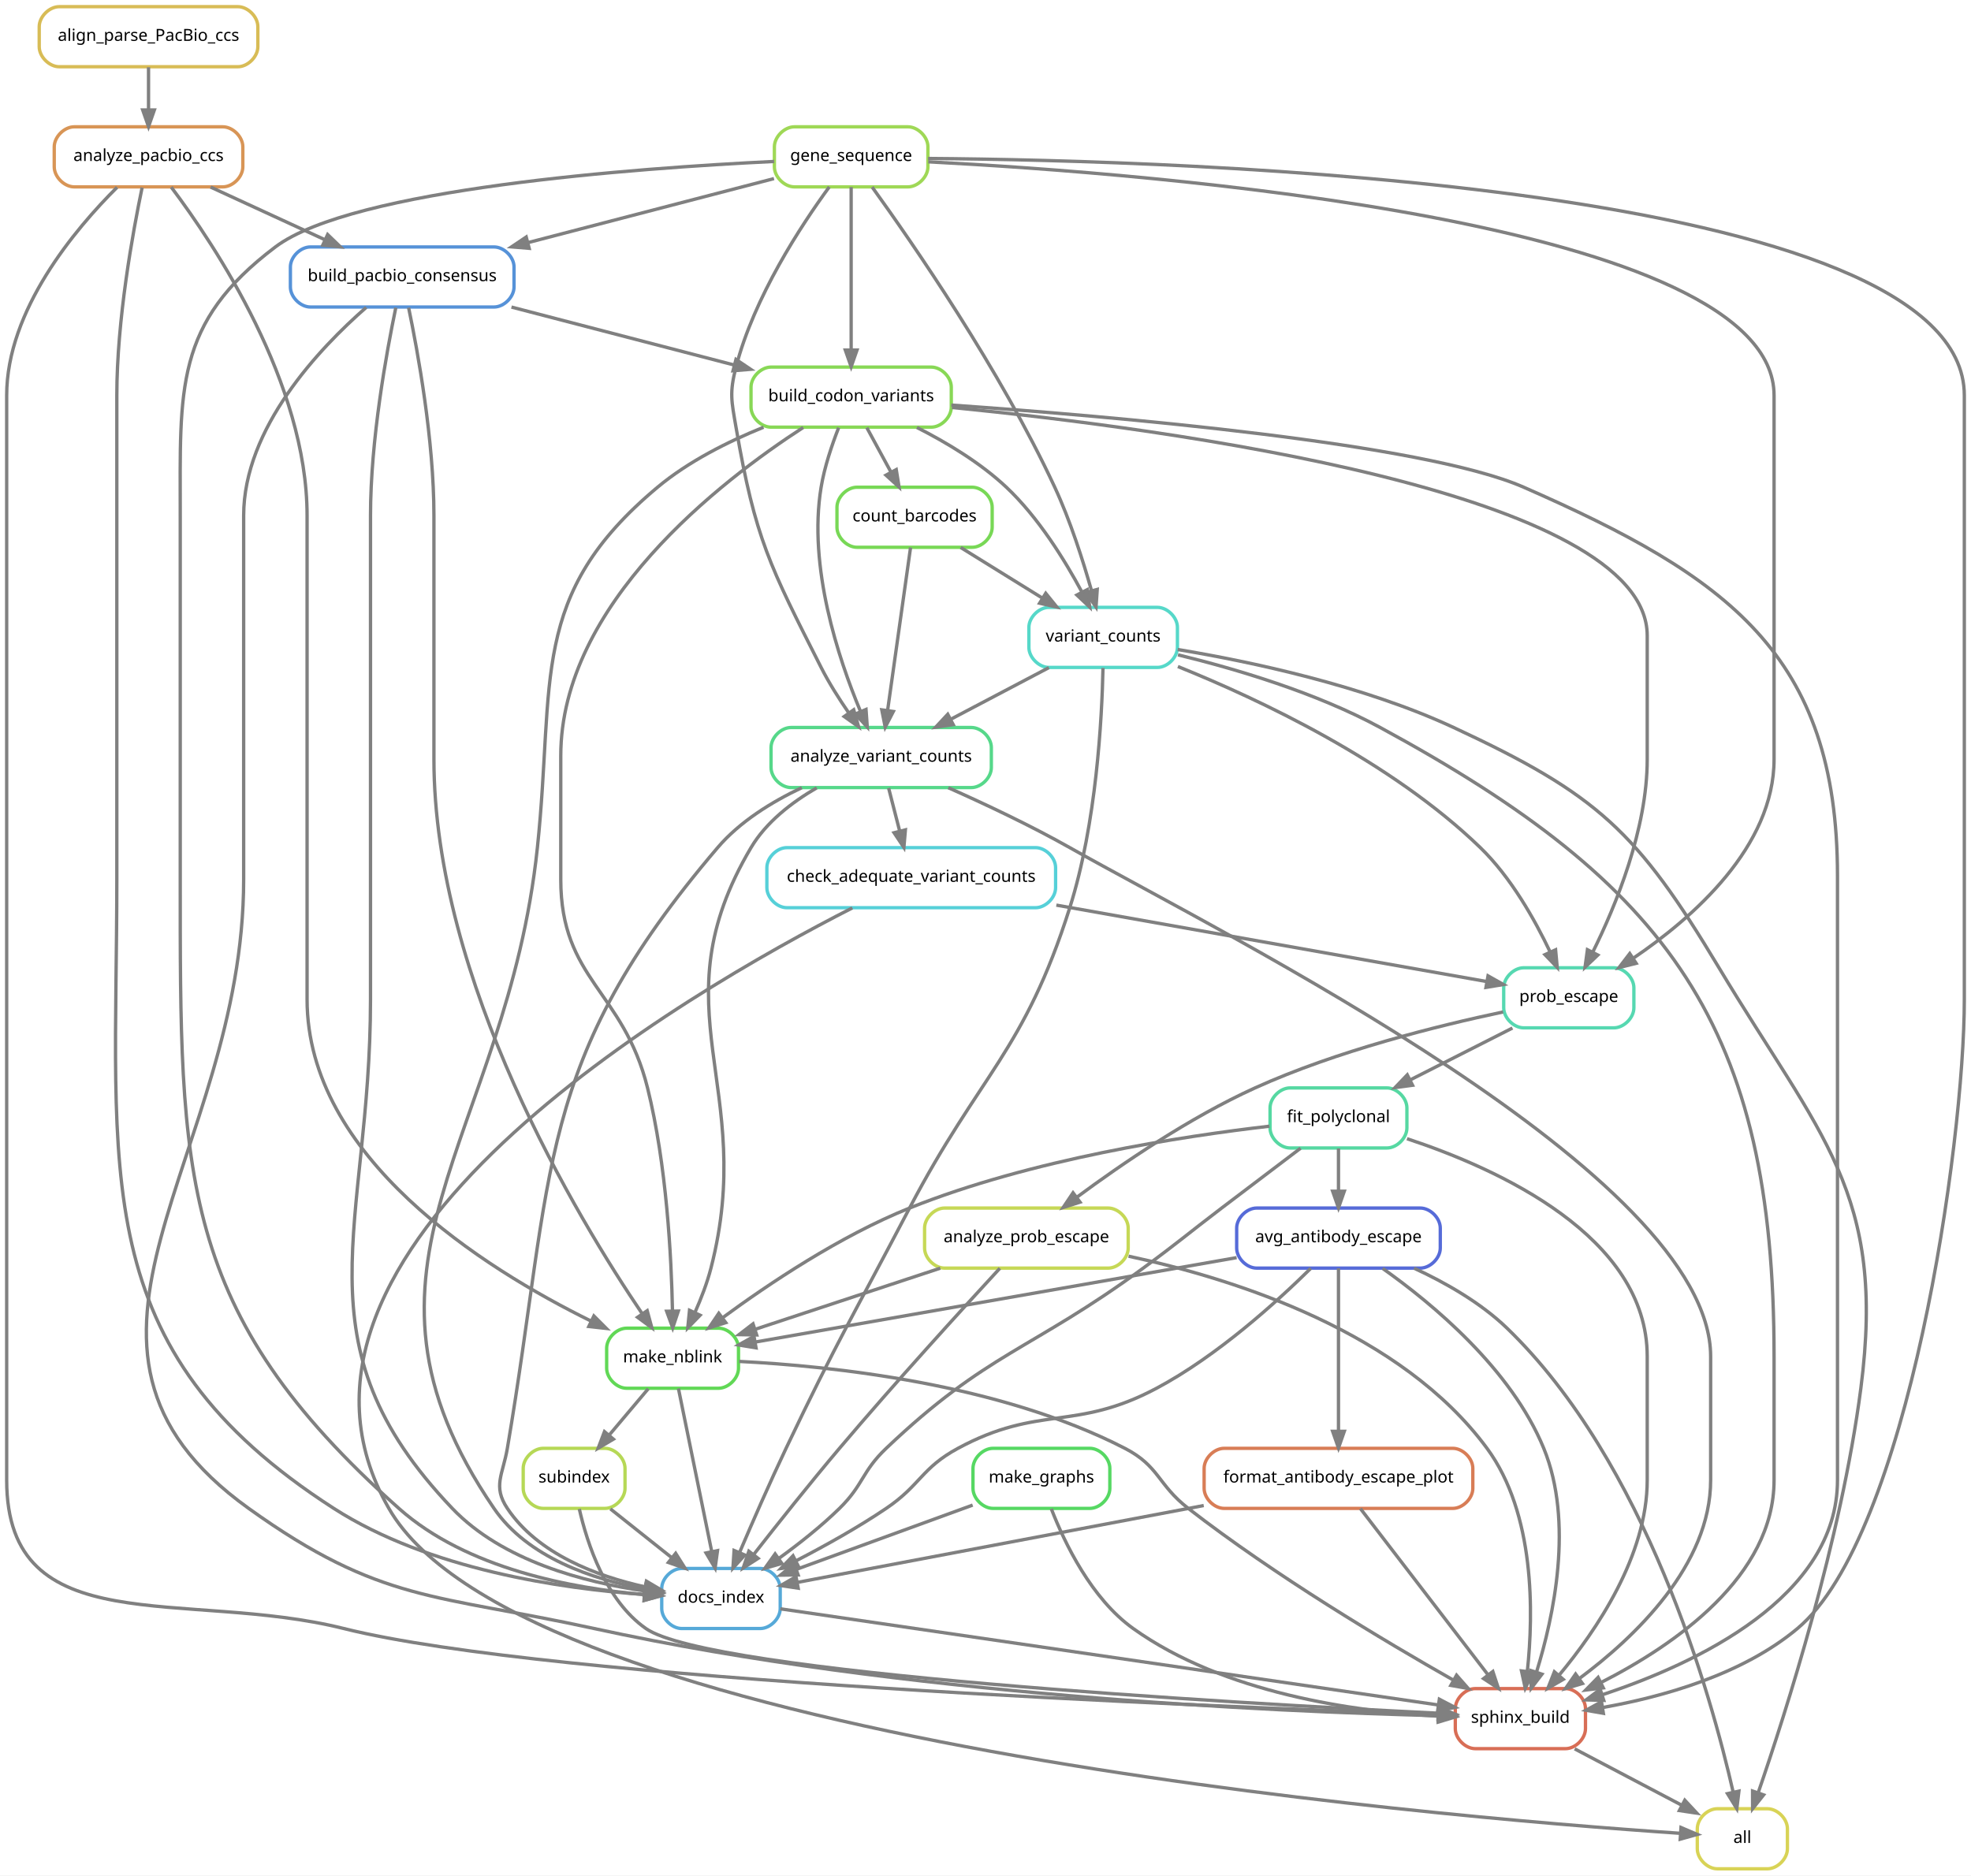
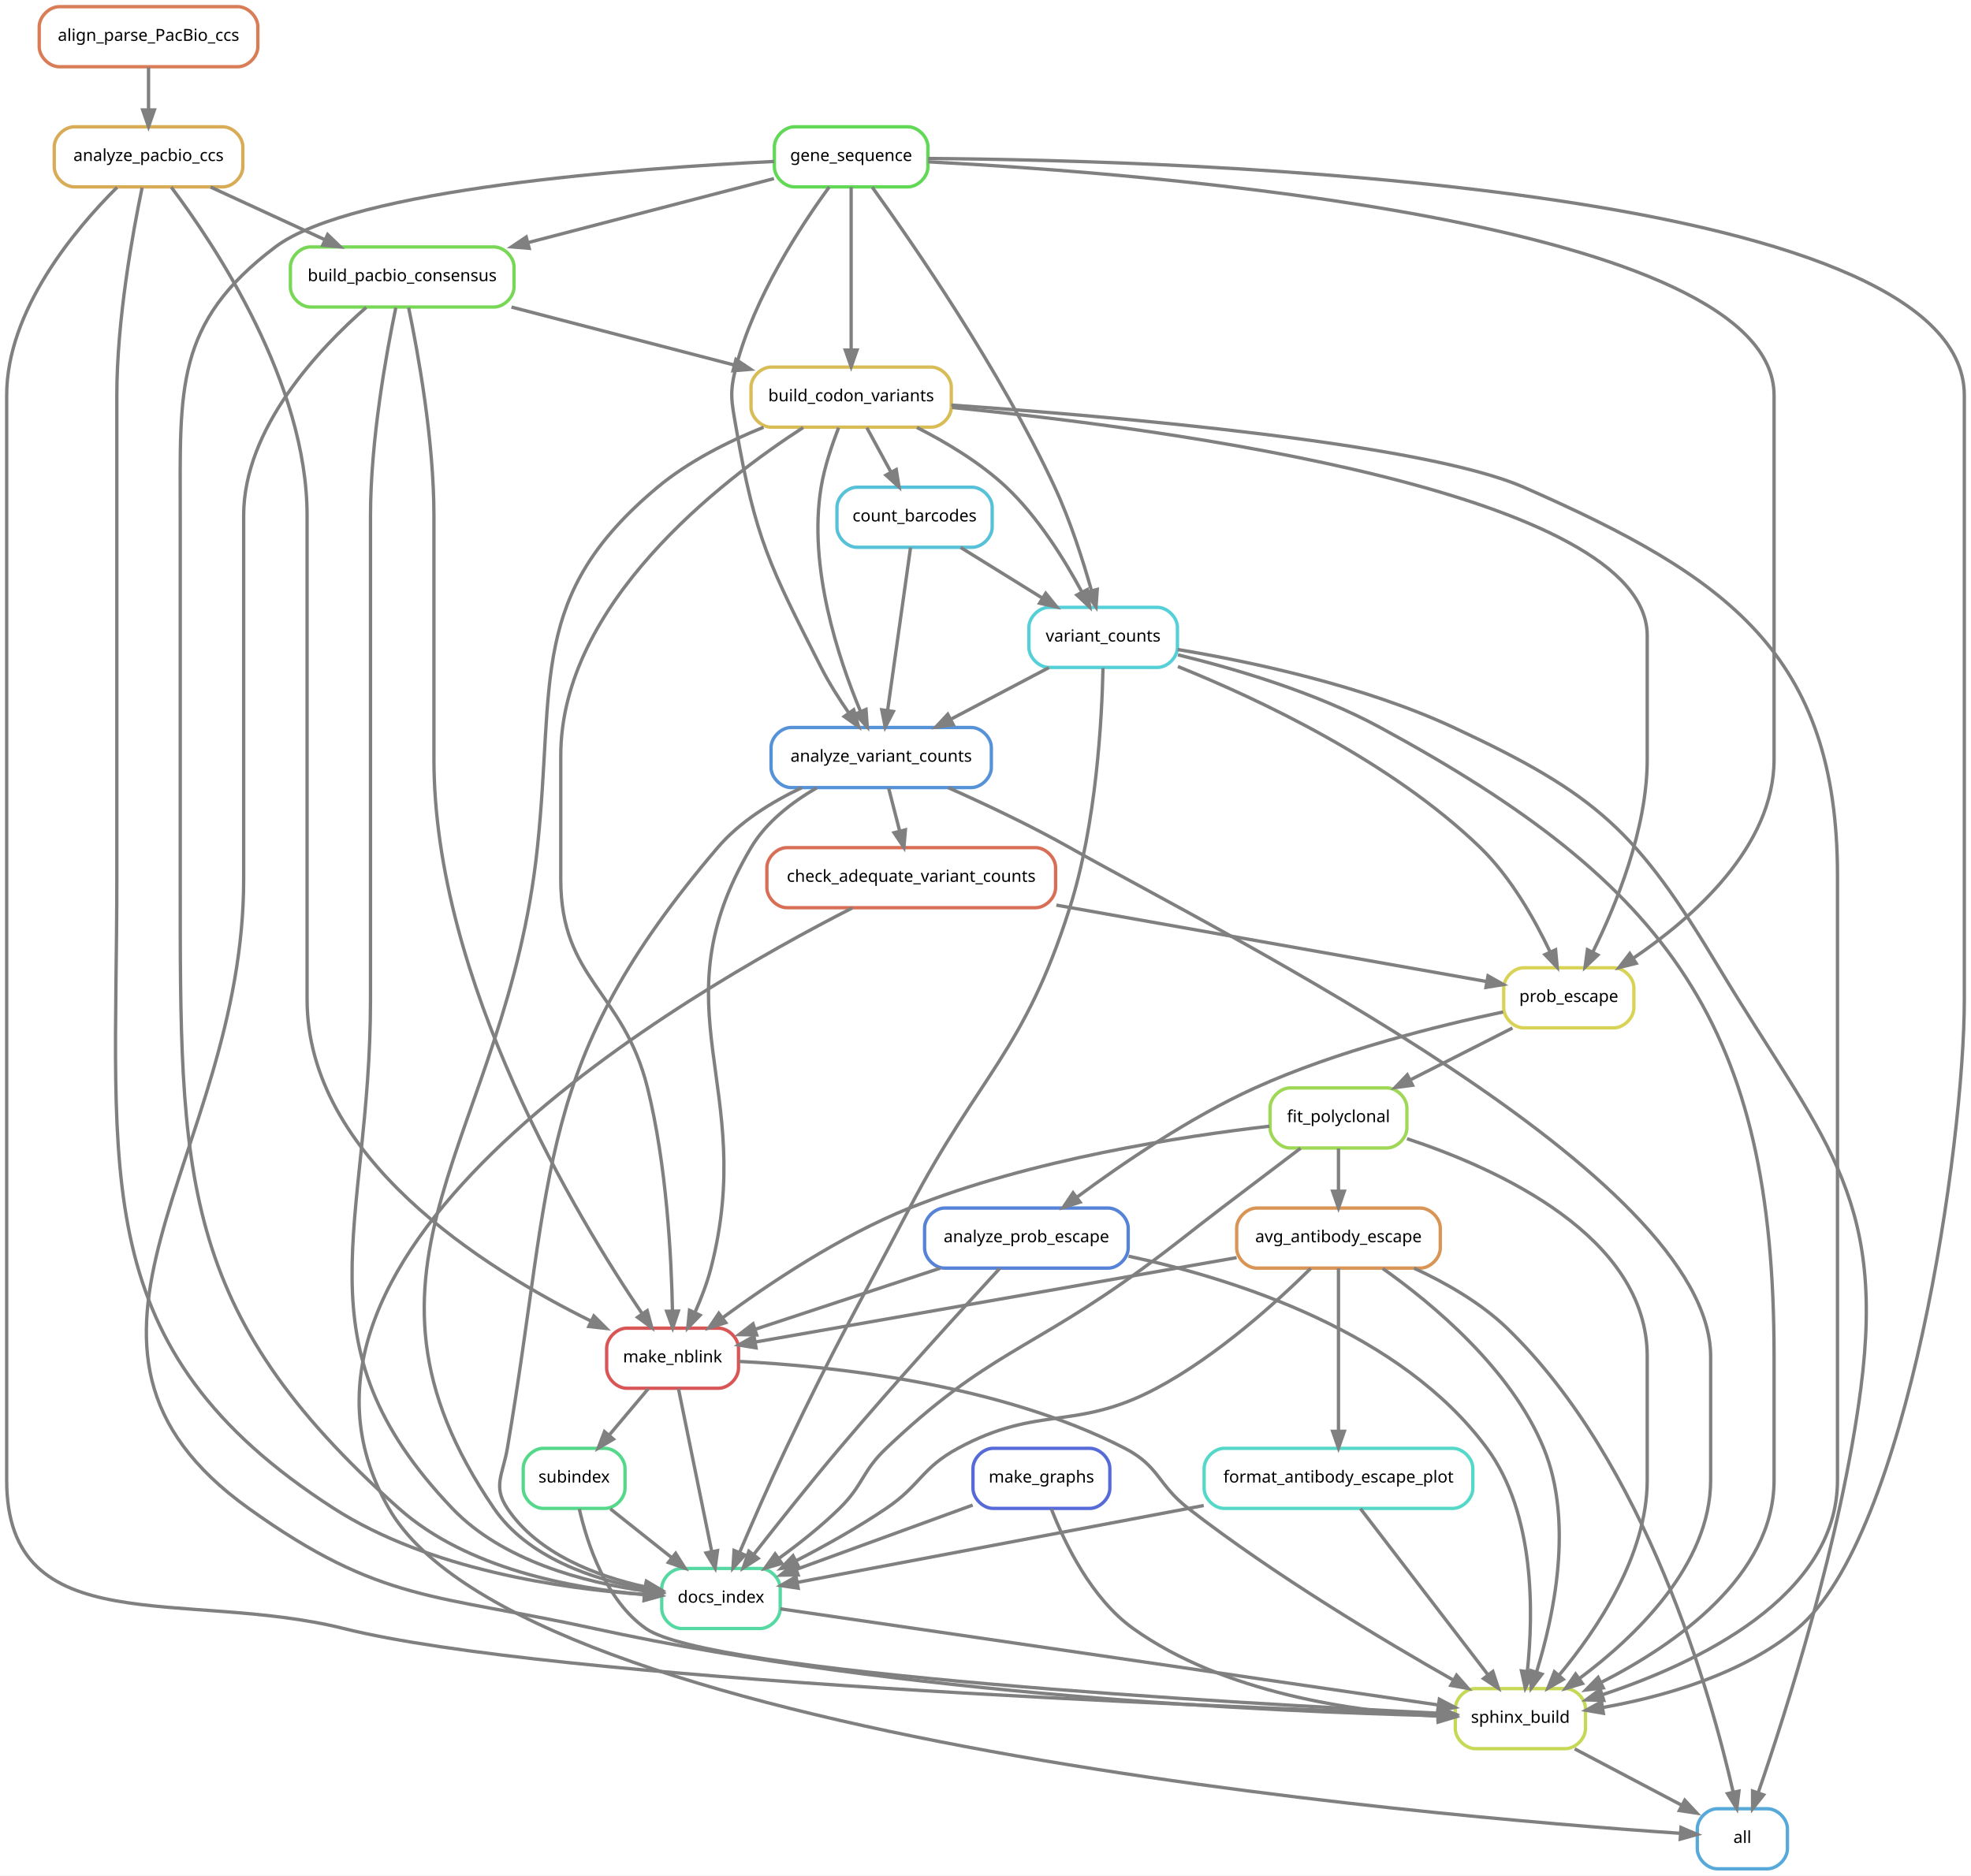
<svg xmlns="http://www.w3.org/2000/svg" width="1181pt" height="1124pt" viewBox="0.00 0.00 1181.00 1124.00">
  <g id="graph0" class="graph" transform="scale(1 1) rotate(0) translate(4 1120)">
    <polygon fill="white" stroke="none" points="-4,4 -4,-1120 1177,-1120 1177,4 -4,4" />
    <g id="node1" class="node">
-       <path fill="none" stroke="#d8d356" stroke-width="2" d="M1055,-36C1055,-36 1025,-36 1025,-36 1019,-36 1013,-30 1013,-24 1013,-24 1013,-12 1013,-12 1013,-6 1019,0 1025,0 1025,0 1055,0 1055,0 1061,0 1067,-6 1067,-12 1067,-12 1067,-24 1067,-24 1067,-30 1061,-36 1055,-36" />
+       <path fill="none" stroke="#56a9d8" stroke-width="2" d="M1055,-36C1055,-36 1025,-36 1025,-36 1019,-36 1013,-30 1013,-24 1013,-24 1013,-12 1013,-12 1013,-6 1019,0 1025,0 1025,0 1055,0 1055,0 1061,0 1067,-6 1067,-12 1067,-12 1067,-24 1067,-24 1067,-30 1061,-36 1055,-36" />
      <text text-anchor="middle" x="1040" y="-15.5" font-family="sans" font-size="10.00">all</text>
    </g>
    <g id="node2" class="node">
-       <path fill="none" stroke="#56d8c9" stroke-width="2" d="M689.5,-756C689.5,-756 624.5,-756 624.5,-756 618.5,-756 612.5,-750 612.5,-744 612.5,-744 612.5,-732 612.5,-732 612.5,-726 618.5,-720 624.5,-720 624.5,-720 689.5,-720 689.5,-720 695.5,-720 701.5,-726 701.5,-732 701.5,-732 701.5,-744 701.5,-744 701.5,-750 695.5,-756 689.5,-756" />
+       <path fill="none" stroke="#56d0d8" stroke-width="2" d="M689.5,-756C689.5,-756 624.5,-756 624.5,-756 618.5,-756 612.5,-750 612.5,-744 612.5,-744 612.5,-732 612.5,-732 612.5,-726 618.5,-720 624.5,-720 624.5,-720 689.5,-720 689.5,-720 695.5,-720 701.5,-726 701.5,-732 701.5,-732 701.5,-744 701.5,-744 701.5,-750 695.5,-756 689.5,-756" />
      <text text-anchor="middle" x="657" y="-735.5" font-family="sans" font-size="10.00">variant_counts</text>
    </g>
-     <g id="edge4" class="edge">
+     <g id="edge1" class="edge">
      <path fill="none" stroke="grey" stroke-width="2" d="M701.67,-730.74C745.34,-723.47 812.97,-709.15 867,-684 953.44,-643.77 976.93,-621.74 1026,-540 1086.84,-438.66 1126.21,-405.22 1111,-288 1099.22,-197.19 1065.95,-93.35 1049.48,-45.58" />
      <polygon fill="grey" stroke="grey" stroke-width="2" points="1052.73,-44.29 1046.14,-36 1046.12,-46.6 1052.73,-44.29" />
    </g>
    <g id="node10" class="node">
-       <path fill="none" stroke="#56d88a" stroke-width="2" d="M578,-684C578,-684 470,-684 470,-684 464,-684 458,-678 458,-672 458,-672 458,-660 458,-660 458,-654 464,-648 470,-648 470,-648 578,-648 578,-648 584,-648 590,-654 590,-660 590,-660 590,-672 590,-672 590,-678 584,-684 578,-684" />
+       <path fill="none" stroke="#5692d8" stroke-width="2" d="M578,-684C578,-684 470,-684 470,-684 464,-684 458,-678 458,-672 458,-672 458,-660 458,-660 458,-654 464,-648 470,-648 470,-648 578,-648 578,-648 584,-648 590,-654 590,-660 590,-660 590,-672 590,-672 590,-678 584,-684 578,-684" />
      <text text-anchor="middle" x="524" y="-663.5" font-family="sans" font-size="10.00">analyze_variant_counts</text>
    </g>
-     <g id="edge18" class="edge">
+     <g id="edge15" class="edge">
      <path fill="none" stroke="grey" stroke-width="2" d="M624.46,-719.88C606.75,-710.55 584.65,-698.92 565.68,-688.94" />
      <polygon fill="grey" stroke="grey" stroke-width="2" points="567.14,-685.75 556.66,-684.19 563.88,-691.94 567.14,-685.75" />
    </g>
    <g id="node13" class="node">
-       <path fill="none" stroke="#56d8b1" stroke-width="2" d="M963,-540C963,-540 909,-540 909,-540 903,-540 897,-534 897,-528 897,-528 897,-516 897,-516 897,-510 903,-504 909,-504 909,-504 963,-504 963,-504 969,-504 975,-510 975,-516 975,-516 975,-528 975,-528 975,-534 969,-540 963,-540" />
+       <path fill="none" stroke="#d8d356" stroke-width="2" d="M963,-540C963,-540 909,-540 909,-540 903,-540 897,-534 897,-528 897,-528 897,-516 897,-516 897,-510 903,-504 909,-504 909,-504 963,-504 963,-504 969,-504 975,-510 975,-516 975,-516 975,-528 975,-528 975,-534 969,-540 963,-540" />
      <text text-anchor="middle" x="936" y="-519.5" font-family="sans" font-size="10.00">prob_escape</text>
    </g>
-     <g id="edge21" class="edge">
+     <g id="edge23" class="edge">
      <path fill="none" stroke="grey" stroke-width="2" d="M701.78,-720.54C750.86,-700.75 829.7,-663.63 883,-612 901.37,-594.21 915.69,-568.72 924.78,-549.57" />
      <polygon fill="grey" stroke="grey" stroke-width="2" points="928.09,-550.77 929.06,-540.22 921.72,-547.86 928.09,-550.77" />
    </g>
    <g id="node14" class="node">
-       <path fill="none" stroke="#d86e56" stroke-width="2" d="M934,-108C934,-108 880,-108 880,-108 874,-108 868,-102 868,-96 868,-96 868,-84 868,-84 868,-78 874,-72 880,-72 880,-72 934,-72 934,-72 940,-72 946,-78 946,-84 946,-84 946,-96 946,-96 946,-102 940,-108 934,-108" />
+       <path fill="none" stroke="#c6d856" stroke-width="2" d="M934,-108C934,-108 880,-108 880,-108 874,-108 868,-102 868,-96 868,-96 868,-84 868,-84 868,-78 874,-72 880,-72 880,-72 934,-72 934,-72 940,-72 946,-78 946,-84 946,-84 946,-96 946,-96 946,-102 940,-108 934,-108" />
      <text text-anchor="middle" x="907" y="-87.5" font-family="sans" font-size="10.00">sphinx_build</text>
    </g>
-     <g id="edge37" class="edge">
+     <g id="edge26" class="edge">
      <path fill="none" stroke="grey" stroke-width="2" d="M701.82,-727.55C736.31,-719.15 784.45,-704.93 823,-684 996.73,-589.68 1059,-504.68 1059,-307 1059,-307 1059,-307 1059,-233 1059,-175.35 999.89,-134.38 955.39,-111.7" />
      <polygon fill="grey" stroke="grey" stroke-width="2" points="956.66,-108.43 946.14,-107.14 953.56,-114.71 956.66,-108.43" />
    </g>
    <g id="node20" class="node">
-       <path fill="none" stroke="#56a9d8" stroke-width="2" d="M451.5,-180C451.5,-180 404.5,-180 404.5,-180 398.5,-180 392.5,-174 392.5,-168 392.5,-168 392.5,-156 392.5,-156 392.5,-150 398.5,-144 404.5,-144 404.5,-144 451.5,-144 451.5,-144 457.5,-144 463.5,-150 463.5,-156 463.5,-156 463.5,-168 463.5,-168 463.5,-174 457.5,-180 451.5,-180" />
+       <path fill="none" stroke="#56d8a2" stroke-width="2" d="M451.5,-180C451.5,-180 404.5,-180 404.5,-180 398.5,-180 392.5,-174 392.5,-168 392.5,-168 392.5,-156 392.5,-156 392.5,-150 398.5,-144 404.5,-144 404.5,-144 451.5,-144 451.5,-144 457.5,-144 463.5,-150 463.5,-156 463.5,-156 463.5,-168 463.5,-168 463.5,-174 457.5,-180 451.5,-180" />
      <text text-anchor="middle" x="428" y="-159.5" font-family="sans" font-size="10.00">docs_index</text>
    </g>
-     <g id="edge60" class="edge">
+     <g id="edge50" class="edge">
      <path fill="none" stroke="grey" stroke-width="2" d="M656.9,-719.64C656.28,-689.65 652.99,-626.48 637,-576 609.62,-489.57 583.06,-476.32 541,-396 507.62,-332.25 497.9,-316.98 467,-252 457.19,-231.37 446.85,-207.66 439.28,-189.9" />
      <polygon fill="grey" stroke="grey" stroke-width="2" points="442.29,-188.05 435.17,-180.2 435.85,-190.78 442.29,-188.05" />
    </g>
    <g id="node3" class="node">
-       <path fill="none" stroke="#78d856" stroke-width="2" d="M578.5,-828C578.5,-828 509.5,-828 509.5,-828 503.5,-828 497.5,-822 497.5,-816 497.5,-816 497.5,-804 497.5,-804 497.5,-798 503.5,-792 509.5,-792 509.5,-792 578.5,-792 578.5,-792 584.5,-792 590.5,-798 590.5,-804 590.5,-804 590.5,-816 590.5,-816 590.5,-822 584.5,-828 578.5,-828" />
+       <path fill="none" stroke="#56c1d8" stroke-width="2" d="M578.5,-828C578.5,-828 509.5,-828 509.5,-828 503.5,-828 497.5,-822 497.5,-816 497.5,-816 497.5,-804 497.5,-804 497.5,-798 503.5,-792 509.5,-792 509.5,-792 578.5,-792 578.5,-792 584.5,-792 590.5,-798 590.5,-804 590.5,-804 590.5,-816 590.5,-816 590.5,-822 584.5,-828 578.5,-828" />
      <text text-anchor="middle" x="544" y="-807.5" font-family="sans" font-size="10.00">count_barcodes</text>
    </g>
    <g id="edge6" class="edge">
      <path fill="none" stroke="grey" stroke-width="2" d="M571.64,-791.88C586.42,-782.72 604.79,-771.34 620.7,-761.48" />
      <polygon fill="grey" stroke="grey" stroke-width="2" points="622.59,-764.43 629.25,-756.19 618.91,-758.48 622.59,-764.43" />
    </g>
-     <g id="edge17" class="edge">
+     <g id="edge16" class="edge">
      <path fill="none" stroke="grey" stroke-width="2" d="M541.59,-791.87C538.18,-767.67 531.92,-723.21 527.86,-694.39" />
      <polygon fill="grey" stroke="grey" stroke-width="2" points="531.28,-693.6 526.42,-684.19 524.35,-694.58 531.28,-693.6" />
    </g>
    <g id="node4" class="node">
-       <path fill="none" stroke="#88d856" stroke-width="2" d="M554,-900C554,-900 458,-900 458,-900 452,-900 446,-894 446,-888 446,-888 446,-876 446,-876 446,-870 452,-864 458,-864 458,-864 554,-864 554,-864 560,-864 566,-870 566,-876 566,-876 566,-888 566,-888 566,-894 560,-900 554,-900" />
+       <path fill="none" stroke="#d8bc56" stroke-width="2" d="M554,-900C554,-900 458,-900 458,-900 452,-900 446,-894 446,-888 446,-888 446,-876 446,-876 446,-870 452,-864 458,-864 458,-864 554,-864 554,-864 560,-864 566,-870 566,-876 566,-876 566,-888 566,-888 566,-894 560,-900 554,-900" />
      <text text-anchor="middle" x="506" y="-879.5" font-family="sans" font-size="10.00">build_codon_variants</text>
    </g>
    <g id="edge7" class="edge">
      <path fill="none" stroke="grey" stroke-width="2" d="M545.4,-863.81C563.1,-854.84 583.44,-842.65 599,-828 618.18,-809.93 634.01,-784.31 644.27,-765.2" />
      <polygon fill="grey" stroke="grey" stroke-width="2" points="647.47,-766.62 648.97,-756.13 641.26,-763.39 647.47,-766.62" />
    </g>
    <g id="edge8" class="edge">
      <path fill="none" stroke="grey" stroke-width="2" d="M515.39,-863.7C519.76,-855.64 525.06,-845.89 529.9,-836.98" />
      <polygon fill="grey" stroke="grey" stroke-width="2" points="533.02,-838.56 534.71,-828.1 526.87,-835.22 533.02,-838.56" />
    </g>
-     <g id="edge16" class="edge">
+     <g id="edge18" class="edge">
      <path fill="none" stroke="grey" stroke-width="2" d="M498.52,-863.7C494.53,-853.52 490.03,-840.27 488,-828 480.12,-780.32 498.27,-725.55 511.56,-693.75" />
      <polygon fill="grey" stroke="grey" stroke-width="2" points="514.9,-694.83 515.66,-684.27 508.48,-692.05 514.9,-694.83" />
    </g>
-     <g id="edge22" class="edge">
+     <g id="edge24" class="edge">
      <path fill="none" stroke="grey" stroke-width="2" d="M566.41,-875.8C694.77,-863.09 983,-824.97 983,-739 983,-739 983,-739 983,-665 983,-622.96 964.2,-577.29 950.38,-549.41" />
      <polygon fill="grey" stroke="grey" stroke-width="2" points="953.4,-547.63 945.74,-540.32 947.17,-550.82 953.4,-547.63" />
    </g>
-     <g id="edge30" class="edge">
+     <g id="edge38" class="edge">
      <path fill="none" stroke="grey" stroke-width="2" d="M566.05,-877.23C662.9,-870.46 848.83,-854.43 909,-828 1030.83,-774.49 1097,-728.06 1097,-595 1097,-595 1097,-595 1097,-233 1097,-162.68 1012.48,-123 956.18,-104.36" />
      <polygon fill="grey" stroke="grey" stroke-width="2" points="956.96,-100.94 946.37,-101.23 954.83,-107.6 956.96,-100.94" />
    </g>
    <g id="node17" class="node">
-       <path fill="none" stroke="#61d856" stroke-width="2" d="M426.5,-324C426.5,-324 371.5,-324 371.5,-324 365.5,-324 359.5,-318 359.5,-312 359.5,-312 359.5,-300 359.5,-300 359.5,-294 365.5,-288 371.5,-288 371.5,-288 426.5,-288 426.5,-288 432.5,-288 438.5,-294 438.5,-300 438.5,-300 438.5,-312 438.5,-312 438.5,-318 432.5,-324 426.5,-324" />
+       <path fill="none" stroke="#d85656" stroke-width="2" d="M426.5,-324C426.5,-324 371.5,-324 371.5,-324 365.5,-324 359.5,-318 359.5,-312 359.5,-312 359.5,-300 359.5,-300 359.5,-294 365.5,-288 371.5,-288 371.5,-288 426.5,-288 426.5,-288 432.5,-288 438.5,-294 438.5,-300 438.5,-300 438.5,-312 438.5,-312 438.5,-318 432.5,-324 426.5,-324" />
      <text text-anchor="middle" x="399" y="-303.5" font-family="sans" font-size="10.00">make_nblink</text>
    </g>
-     <g id="edge43" class="edge">
+     <g id="edge47" class="edge">
      <path fill="none" stroke="grey" stroke-width="2" d="M477.27,-863.8C427.85,-831.79 332,-757.98 332,-667 332,-667 332,-667 332,-593 332,-532.83 369.49,-526.4 384,-468 395.43,-421.98 398.31,-366.6 398.94,-334.25" />
      <polygon fill="grey" stroke="grey" stroke-width="2" points="402.44,-334.25 399.08,-324.2 395.44,-334.15 402.44,-334.25" />
    </g>
-     <g id="edge53" class="edge">
+     <g id="edge61" class="edge">
      <path fill="none" stroke="grey" stroke-width="2" d="M453.5,-863.95C432.3,-855.38 408.52,-843.48 390,-828 312.36,-763.1 328.61,-712.64 318,-612 299.51,-436.59 192.47,-361.61 292,-216 312.11,-186.58 351.15,-173.49 382.27,-167.67" />
      <polygon fill="grey" stroke="grey" stroke-width="2" points="383.19,-171.06 392.48,-165.96 382.04,-164.16 383.19,-171.06" />
    </g>
    <g id="node5" class="node">
-       <path fill="none" stroke="#5692d8" stroke-width="2" d="M292,-972C292,-972 182,-972 182,-972 176,-972 170,-966 170,-960 170,-960 170,-948 170,-948 170,-942 176,-936 182,-936 182,-936 292,-936 292,-936 298,-936 304,-942 304,-948 304,-948 304,-960 304,-960 304,-966 298,-972 292,-972" />
+       <path fill="none" stroke="#78d856" stroke-width="2" d="M292,-972C292,-972 182,-972 182,-972 176,-972 170,-966 170,-960 170,-960 170,-948 170,-948 170,-942 176,-936 182,-936 182,-936 292,-936 292,-936 298,-936 304,-942 304,-948 304,-948 304,-960 304,-960 304,-966 298,-972 292,-972" />
      <text text-anchor="middle" x="237" y="-951.5" font-family="sans" font-size="10.00">build_pacbio_consensus</text>
    </g>
    <g id="edge10" class="edge">
      <path fill="none" stroke="grey" stroke-width="2" d="M302.46,-935.97C342.92,-925.44 394.81,-911.93 436.07,-901.2" />
      <polygon fill="grey" stroke="grey" stroke-width="2" points="436.98,-904.58 445.78,-898.67 435.22,-897.8 436.98,-904.58" />
    </g>
-     <g id="edge31" class="edge">
+     <g id="edge27" class="edge">
      <path fill="none" stroke="grey" stroke-width="2" d="M215.44,-935.78C187.41,-911.28 142,-863.5 142,-811 142,-811 142,-811 142,-593 142,-425.44 8.84,-313.66 145,-216 224.15,-159.23 256.84,-164.78 352,-144 535.62,-103.91 759.99,-94.14 857.65,-91.77" />
      <polygon fill="grey" stroke="grey" stroke-width="2" points="857.9,-95.26 867.82,-91.53 857.74,-88.26 857.9,-95.26" />
    </g>
-     <g id="edge44" class="edge">
+     <g id="edge41" class="edge">
      <path fill="none" stroke="grey" stroke-width="2" d="M240.84,-935.61C246.4,-908.94 256,-856.27 256,-811 256,-811 256,-811 256,-665 256,-531.91 342.29,-389.56 380.81,-332.65" />
      <polygon fill="grey" stroke="grey" stroke-width="2" points="383.79,-334.49 386.56,-324.27 378.02,-330.53 383.79,-334.49" />
    </g>
-     <g id="edge54" class="edge">
+     <g id="edge51" class="edge">
      <path fill="none" stroke="grey" stroke-width="2" d="M233.16,-935.61C227.6,-908.94 218,-856.27 218,-811 218,-811 218,-811 218,-521 218,-383.71 172.23,-315.34 267,-216 297.04,-184.51 346.11,-171.71 382.19,-166.52" />
      <polygon fill="grey" stroke="grey" stroke-width="2" points="383,-169.95 392.47,-165.2 382.1,-163.01 383,-169.95" />
    </g>
    <g id="node6" class="node">
-       <path fill="none" stroke="#d89556" stroke-width="2" d="M129.5,-1044C129.5,-1044 40.5,-1044 40.5,-1044 34.5,-1044 28.5,-1038 28.5,-1032 28.5,-1032 28.5,-1020 28.5,-1020 28.5,-1014 34.5,-1008 40.5,-1008 40.5,-1008 129.5,-1008 129.5,-1008 135.5,-1008 141.5,-1014 141.5,-1020 141.5,-1020 141.5,-1032 141.5,-1032 141.5,-1038 135.5,-1044 129.5,-1044" />
+       <path fill="none" stroke="#d8ac56" stroke-width="2" d="M129.5,-1044C129.5,-1044 40.5,-1044 40.5,-1044 34.5,-1044 28.5,-1038 28.5,-1032 28.5,-1032 28.5,-1020 28.5,-1020 28.5,-1014 34.5,-1008 40.5,-1008 40.5,-1008 129.5,-1008 129.5,-1008 135.5,-1008 141.5,-1014 141.5,-1020 141.5,-1020 141.5,-1032 141.5,-1032 141.5,-1038 135.5,-1044 129.5,-1044" />
      <text text-anchor="middle" x="85" y="-1023.5" font-family="sans" font-size="10.00">analyze_pacbio_ccs</text>
    </g>
-     <g id="edge11" class="edge">
+     <g id="edge12" class="edge">
      <path fill="none" stroke="grey" stroke-width="2" d="M122.18,-1007.88C142.87,-998.35 168.8,-986.41 190.78,-976.28" />
      <polygon fill="grey" stroke="grey" stroke-width="2" points="192.32,-979.43 199.94,-972.07 189.39,-973.07 192.32,-979.43" />
    </g>
-     <g id="edge35" class="edge">
+     <g id="edge36" class="edge">
      <path fill="none" stroke="grey" stroke-width="2" d="M66.14,-1007.73C41.09,-982.82 0,-934.14 0,-883 0,-883 0,-883 0,-233 0,-134.89 106.82,-167.8 202,-144 326.61,-112.84 718.7,-97.21 857.61,-92.54" />
      <polygon fill="grey" stroke="grey" stroke-width="2" points="858.07,-96.02 867.94,-92.19 857.83,-89.03 858.07,-96.02" />
    </g>
-     <g id="edge46" class="edge">
+     <g id="edge45" class="edge">
      <path fill="none" stroke="grey" stroke-width="2" d="M98.61,-1007.84C124.88,-972.94 180,-890.27 180,-811 180,-811 180,-811 180,-521 180,-426.51 285.59,-360.06 350.13,-328.27" />
      <polygon fill="grey" stroke="grey" stroke-width="2" points="351.85,-331.33 359.34,-323.83 348.81,-325.02 351.85,-331.33" />
    </g>
-     <g id="edge58" class="edge">
+     <g id="edge59" class="edge">
      <path fill="none" stroke="grey" stroke-width="2" d="M81.16,-1007.61C75.6,-980.94 66,-928.27 66,-883 66,-883 66,-883 66,-593 66,-415.76 46.93,-311.87 196,-216 253.1,-179.28 332.48,-167.86 382.01,-164.39" />
      <polygon fill="grey" stroke="grey" stroke-width="2" points="382.34,-167.88 392.11,-163.77 381.91,-160.89 382.34,-167.88" />
    </g>
    <g id="node7" class="node">
-       <path fill="none" stroke="#d8bc56" stroke-width="2" d="M138.5,-1116C138.5,-1116 31.5,-1116 31.5,-1116 25.5,-1116 19.5,-1110 19.5,-1104 19.5,-1104 19.5,-1092 19.5,-1092 19.5,-1086 25.5,-1080 31.5,-1080 31.5,-1080 138.5,-1080 138.5,-1080 144.5,-1080 150.5,-1086 150.5,-1092 150.5,-1092 150.5,-1104 150.5,-1104 150.5,-1110 144.5,-1116 138.5,-1116" />
+       <path fill="none" stroke="#d87d56" stroke-width="2" d="M138.5,-1116C138.5,-1116 31.5,-1116 31.5,-1116 25.5,-1116 19.5,-1110 19.5,-1104 19.5,-1104 19.5,-1092 19.5,-1092 19.5,-1086 25.5,-1080 31.5,-1080 31.5,-1080 138.5,-1080 138.5,-1080 144.5,-1080 150.5,-1086 150.5,-1092 150.5,-1092 150.5,-1104 150.5,-1104 150.5,-1110 144.5,-1116 138.5,-1116" />
      <text text-anchor="middle" x="85" y="-1095.5" font-family="sans" font-size="10.00">align_parse_PacBio_ccs</text>
    </g>
    <g id="edge13" class="edge">
      <path fill="none" stroke="grey" stroke-width="2" d="M85,-1079.7C85,-1071.98 85,-1062.71 85,-1054.11" />
      <polygon fill="grey" stroke="grey" stroke-width="2" points="88.5,-1054.1 85,-1044.1 81.5,-1054.1 88.5,-1054.1" />
    </g>
    <g id="node8" class="node">
-       <path fill="none" stroke="#9fd856" stroke-width="2" d="M540,-1044C540,-1044 472,-1044 472,-1044 466,-1044 460,-1038 460,-1032 460,-1032 460,-1020 460,-1020 460,-1014 466,-1008 472,-1008 472,-1008 540,-1008 540,-1008 546,-1008 552,-1014 552,-1020 552,-1020 552,-1032 552,-1032 552,-1038 546,-1044 540,-1044" />
+       <path fill="none" stroke="#61d856" stroke-width="2" d="M540,-1044C540,-1044 472,-1044 472,-1044 466,-1044 460,-1038 460,-1032 460,-1032 460,-1020 460,-1020 460,-1014 466,-1008 472,-1008 472,-1008 540,-1008 540,-1008 546,-1008 552,-1014 552,-1020 552,-1020 552,-1032 552,-1032 552,-1038 546,-1044 540,-1044" />
      <text text-anchor="middle" x="506" y="-1023.5" font-family="sans" font-size="10.00">gene_sequence</text>
    </g>
    <g id="edge5" class="edge">
      <path fill="none" stroke="grey" stroke-width="2" d="M518.59,-1007.87C542.56,-974.63 595.3,-898.42 628,-828 637.33,-807.92 644.94,-784 650.02,-766.02" />
      <polygon fill="grey" stroke="grey" stroke-width="2" points="653.45,-766.76 652.72,-756.19 646.7,-764.91 653.45,-766.76" />
    </g>
    <g id="edge9" class="edge">
      <path fill="none" stroke="grey" stroke-width="2" d="M506,-1007.87C506,-983.67 506,-939.21 506,-910.39" />
      <polygon fill="grey" stroke="grey" stroke-width="2" points="509.5,-910.19 506,-900.19 502.5,-910.19 509.5,-910.19" />
    </g>
-     <g id="edge12" class="edge">
+     <g id="edge11" class="edge">
      <path fill="none" stroke="grey" stroke-width="2" d="M459.76,-1012.97C419.3,-1002.44 359.76,-986.95 312.42,-974.62" />
      <polygon fill="grey" stroke="grey" stroke-width="2" points="313.07,-971.18 302.51,-972.05 311.3,-977.95 313.07,-971.18" />
    </g>
-     <g id="edge15" class="edge">
+     <g id="edge17" class="edge">
      <path fill="none" stroke="grey" stroke-width="2" d="M492.9,-1007.99C476.09,-985 447.82,-942.01 437,-900 433.01,-884.51 434.29,-879.77 437,-864 448.5,-797.09 457.34,-780.58 488,-720 492.7,-710.72 498.77,-701.15 504.58,-692.73" />
      <polygon fill="grey" stroke="grey" stroke-width="2" points="507.53,-694.62 510.47,-684.45 501.83,-690.57 507.53,-694.62" />
    </g>
-     <g id="edge23" class="edge">
+     <g id="edge22" class="edge">
      <path fill="none" stroke="grey" stroke-width="2" d="M552.2,-1023.02C685.11,-1016.09 1059,-987.33 1059,-883 1059,-883 1059,-883 1059,-665 1059,-612.61 1010.58,-570.06 974.5,-545.63" />
      <polygon fill="grey" stroke="grey" stroke-width="2" points="976.37,-542.67 966.09,-540.11 972.53,-548.52 976.37,-542.67" />
    </g>
-     <g id="edge29" class="edge">
+     <g id="edge28" class="edge">
      <path fill="none" stroke="grey" stroke-width="2" d="M552.11,-1025.03C703.09,-1023.91 1173,-1010.2 1173,-883 1173,-883 1173,-883 1173,-521 1173,-434.33 1139.45,-199.65 1073,-144 1039.96,-116.33 992.3,-103.05 956.51,-96.7" />
      <polygon fill="grey" stroke="grey" stroke-width="2" points="956.72,-93.19 946.29,-95.02 955.59,-100.1 956.72,-93.19" />
    </g>
    <g id="edge52" class="edge">
      <path fill="none" stroke="grey" stroke-width="2" d="M459.83,-1023.24C376.94,-1019.24 207.25,-1006.92 161,-972 100.42,-926.26 104,-886.91 104,-811 104,-811 104,-811 104,-593 104,-415.62 102.58,-334.02 235,-216 275.74,-179.69 339.13,-167.99 382.05,-164.36" />
      <polygon fill="grey" stroke="grey" stroke-width="2" points="382.5,-167.84 392.22,-163.62 381.99,-160.85 382.5,-167.84" />
    </g>
    <g id="node9" class="node">
-       <path fill="none" stroke="#56d0d8" stroke-width="2" d="M616.5,-612C616.5,-612 467.5,-612 467.5,-612 461.5,-612 455.5,-606 455.5,-600 455.5,-600 455.5,-588 455.5,-588 455.5,-582 461.5,-576 467.5,-576 467.5,-576 616.5,-576 616.5,-576 622.5,-576 628.5,-582 628.5,-588 628.5,-588 628.5,-600 628.5,-600 628.5,-606 622.5,-612 616.5,-612" />
+       <path fill="none" stroke="#d86e56" stroke-width="2" d="M616.5,-612C616.5,-612 467.5,-612 467.5,-612 461.5,-612 455.5,-606 455.5,-600 455.5,-600 455.5,-588 455.5,-588 455.5,-582 461.5,-576 467.5,-576 467.5,-576 616.5,-576 616.5,-576 622.5,-576 628.5,-582 628.5,-588 628.5,-588 628.5,-600 628.5,-600 628.5,-606 622.5,-612 616.5,-612" />
      <text text-anchor="middle" x="542" y="-591.5" font-family="sans" font-size="10.00">check_adequate_variant_counts</text>
    </g>
-     <g id="edge3" class="edge">
+     <g id="edge2" class="edge">
      <path fill="none" stroke="grey" stroke-width="2" d="M506.71,-575.87C407.69,-525.38 140.14,-370.98 229,-216 308.54,-77.28 853.82,-31.32 1002.58,-21.29" />
      <polygon fill="grey" stroke="grey" stroke-width="2" points="1003.24,-24.75 1012.99,-20.6 1002.78,-17.77 1003.24,-24.75" />
    </g>
-     <g id="edge24" class="edge">
+     <g id="edge21" class="edge">
      <path fill="none" stroke="grey" stroke-width="2" d="M628.95,-577.55C708.22,-563.47 822.49,-543.17 886.94,-531.72" />
      <polygon fill="grey" stroke="grey" stroke-width="2" points="887.61,-535.15 896.84,-529.96 886.38,-528.26 887.61,-535.15" />
    </g>
    <g id="edge14" class="edge">
      <path fill="none" stroke="grey" stroke-width="2" d="M528.45,-647.7C530.45,-639.9 532.87,-630.51 535.1,-621.83" />
      <polygon fill="grey" stroke="grey" stroke-width="2" points="538.5,-622.66 537.6,-612.1 531.72,-620.92 538.5,-622.66" />
    </g>
-     <g id="edge27" class="edge">
+     <g id="edge29" class="edge">
      <path fill="none" stroke="grey" stroke-width="2" d="M564.22,-647.91C586.14,-638.16 613.51,-625.26 637,-612 731.89,-558.42 1021,-415.98 1021,-307 1021,-307 1021,-307 1021,-233 1021,-182 975.73,-138.88 942.24,-113.97" />
      <polygon fill="grey" stroke="grey" stroke-width="2" points="944.17,-111.05 934.02,-108.04 940.08,-116.73 944.17,-111.05" />
    </g>
-     <g id="edge41" class="edge">
+     <g id="edge42" class="edge">
      <path fill="none" stroke="grey" stroke-width="2" d="M485.37,-647.83C470.58,-639.24 455.09,-627.36 446,-612 388.69,-515.18 450.07,-468.95 422,-360 419.7,-351.06 416.08,-341.71 412.39,-333.38" />
      <polygon fill="grey" stroke="grey" stroke-width="2" points="415.49,-331.76 408.1,-324.18 409.15,-334.72 415.49,-331.76" />
    </g>
-     <g id="edge50" class="edge">
+     <g id="edge53" class="edge">
      <path fill="none" stroke="grey" stroke-width="2" d="M476.44,-647.93C458.57,-639.48 439.36,-627.68 426,-612 316.04,-482.99 328.4,-419.12 300,-252 297.32,-236.23 291.11,-229.3 300,-216 318.29,-188.63 353.61,-175.38 382.52,-168.97" />
      <polygon fill="grey" stroke="grey" stroke-width="2" points="383.33,-172.38 392.44,-166.98 381.95,-165.51 383.33,-172.38" />
    </g>
    <g id="node11" class="node">
-       <path fill="none" stroke="#566bd8" stroke-width="2" d="M847,-396C847,-396 749,-396 749,-396 743,-396 737,-390 737,-384 737,-384 737,-372 737,-372 737,-366 743,-360 749,-360 749,-360 847,-360 847,-360 853,-360 859,-366 859,-372 859,-372 859,-384 859,-384 859,-390 853,-396 847,-396" />
+       <path fill="none" stroke="#d89556" stroke-width="2" d="M847,-396C847,-396 749,-396 749,-396 743,-396 737,-390 737,-384 737,-384 737,-372 737,-372 737,-366 743,-360 749,-360 749,-360 847,-360 847,-360 853,-360 859,-366 859,-372 859,-372 859,-384 859,-384 859,-390 853,-396 847,-396" />
      <text text-anchor="middle" x="798" y="-375.5" font-family="sans" font-size="10.00">avg_antibody_escape</text>
    </g>
-     <g id="edge1" class="edge">
+     <g id="edge4" class="edge">
      <path fill="none" stroke="grey" stroke-width="2" d="M843.29,-359.95C862.1,-351.27 883.19,-339.27 899,-324 982.33,-243.48 1021.24,-104.29 1034.49,-45.95" />
      <polygon fill="grey" stroke="grey" stroke-width="2" points="1037.94,-46.55 1036.67,-36.03 1031.1,-45.05 1037.94,-46.55" />
    </g>
-     <g id="edge38" class="edge">
+     <g id="edge37" class="edge">
      <path fill="none" stroke="grey" stroke-width="2" d="M824.47,-359.81C854.42,-338.61 901.56,-299.47 921,-252 939.13,-207.72 926.89,-150.99 916.7,-118.04" />
      <polygon fill="grey" stroke="grey" stroke-width="2" points="919.93,-116.65 913.5,-108.23 913.27,-118.82 919.93,-116.65" />
    </g>
-     <g id="edge47" class="edge">
+     <g id="edge46" class="edge">
      <path fill="none" stroke="grey" stroke-width="2" d="M736.97,-366.29C657.84,-352.41 521.37,-328.47 448.4,-315.67" />
      <polygon fill="grey" stroke="grey" stroke-width="2" points="449,-312.22 438.54,-313.94 447.79,-319.11 449,-312.22" />
    </g>
    <g id="node19" class="node">
-       <path fill="none" stroke="#d87d56" stroke-width="2" d="M866.5,-252C866.5,-252 729.5,-252 729.5,-252 723.5,-252 717.5,-246 717.5,-240 717.5,-240 717.5,-228 717.5,-228 717.5,-222 723.5,-216 729.5,-216 729.5,-216 866.5,-216 866.5,-216 872.5,-216 878.5,-222 878.5,-228 878.5,-228 878.5,-240 878.5,-240 878.5,-246 872.5,-252 866.5,-252" />
+       <path fill="none" stroke="#56d8c9" stroke-width="2" d="M866.5,-252C866.5,-252 729.5,-252 729.5,-252 723.5,-252 717.5,-246 717.5,-240 717.5,-240 717.5,-228 717.5,-228 717.5,-222 723.5,-216 729.5,-216 729.5,-216 866.5,-216 866.5,-216 872.5,-216 878.5,-222 878.5,-228 878.5,-228 878.5,-240 878.5,-240 878.5,-246 872.5,-252 866.5,-252" />
      <text text-anchor="middle" x="798" y="-231.5" font-family="sans" font-size="10.00">format_antibody_escape_plot</text>
    </g>
    <g id="edge48" class="edge">
      <path fill="none" stroke="grey" stroke-width="2" d="M798,-359.87C798,-335.67 798,-291.21 798,-262.39" />
      <polygon fill="grey" stroke="grey" stroke-width="2" points="801.5,-262.19 798,-252.19 794.5,-262.19 801.5,-262.19" />
    </g>
-     <g id="edge61" class="edge">
+     <g id="edge60" class="edge">
      <path fill="none" stroke="grey" stroke-width="2" d="M781.42,-359.87C761.27,-339.98 725.44,-307.4 689,-288 640.23,-262.03 618.61,-278.27 570,-252 548.07,-240.15 547.65,-229.96 527,-216 510.1,-204.58 490.48,-193.64 473.18,-184.7" />
      <polygon fill="grey" stroke="grey" stroke-width="2" points="474.34,-181.36 463.84,-179.95 471.17,-187.6 474.34,-181.36" />
    </g>
    <g id="node12" class="node">
-       <path fill="none" stroke="#56d8a2" stroke-width="2" d="M827,-468C827,-468 769,-468 769,-468 763,-468 757,-462 757,-456 757,-456 757,-444 757,-444 757,-438 763,-432 769,-432 769,-432 827,-432 827,-432 833,-432 839,-438 839,-444 839,-444 839,-456 839,-456 839,-462 833,-468 827,-468" />
+       <path fill="none" stroke="#9fd856" stroke-width="2" d="M827,-468C827,-468 769,-468 769,-468 763,-468 757,-462 757,-456 757,-456 757,-444 757,-444 757,-438 763,-432 769,-432 769,-432 827,-432 827,-432 833,-432 839,-438 839,-444 839,-444 839,-456 839,-456 839,-462 833,-468 827,-468" />
      <text text-anchor="middle" x="798" y="-447.5" font-family="sans" font-size="10.00">fit_polyclonal</text>
    </g>
    <g id="edge19" class="edge">
      <path fill="none" stroke="grey" stroke-width="2" d="M798,-431.7C798,-423.98 798,-414.71 798,-406.11" />
      <polygon fill="grey" stroke="grey" stroke-width="2" points="801.5,-406.1 798,-396.1 794.5,-406.1 801.5,-406.1" />
    </g>
-     <g id="edge28" class="edge">
+     <g id="edge32" class="edge">
      <path fill="none" stroke="grey" stroke-width="2" d="M839.06,-437.56C893.56,-419.57 983,-379.07 983,-307 983,-307 983,-307 983,-233 983,-187.64 952.48,-142.75 930.12,-115.95" />
      <polygon fill="grey" stroke="grey" stroke-width="2" points="932.66,-113.53 923.49,-108.23 927.36,-118.09 932.66,-113.53" />
    </g>
-     <g id="edge42" class="edge">
+     <g id="edge43" class="edge">
      <path fill="none" stroke="grey" stroke-width="2" d="M756.64,-445.05C704.74,-439.08 613.72,-425.18 541,-396 499.4,-379.31 456.44,-350.47 428.83,-330.16" />
      <polygon fill="grey" stroke="grey" stroke-width="2" points="430.88,-327.32 420.77,-324.15 426.69,-332.93 430.88,-327.32" />
    </g>
-     <g id="edge51" class="edge">
+     <g id="edge56" class="edge">
      <path fill="none" stroke="grey" stroke-width="2" d="M775.28,-431.85C761.57,-421.49 743.77,-408.01 728,-396 707.07,-380.06 702.22,-375.56 681,-360 613.58,-310.57 587.56,-309.63 527,-252 512.32,-238.03 513.47,-230.19 499,-216 488.04,-205.26 474.84,-194.83 462.81,-186.12" />
      <polygon fill="grey" stroke="grey" stroke-width="2" points="464.48,-183.02 454.3,-180.09 460.44,-188.73 464.48,-183.02" />
    </g>
    <g id="edge20" class="edge">
      <path fill="none" stroke="grey" stroke-width="2" d="M902.24,-503.88C883.78,-494.51 860.72,-482.81 840.98,-472.8" />
      <polygon fill="grey" stroke="grey" stroke-width="2" points="842.39,-469.59 831.89,-468.19 839.22,-475.83 842.39,-469.59" />
    </g>
    <g id="node15" class="node">
-       <path fill="none" stroke="#c6d856" stroke-width="2" d="M660,-396C660,-396 562,-396 562,-396 556,-396 550,-390 550,-384 550,-384 550,-372 550,-372 550,-366 556,-360 562,-360 562,-360 660,-360 660,-360 666,-360 672,-366 672,-372 672,-372 672,-384 672,-384 672,-390 666,-396 660,-396" />
+       <path fill="none" stroke="#5682d8" stroke-width="2" d="M660,-396C660,-396 562,-396 562,-396 556,-396 550,-390 550,-384 550,-384 550,-372 550,-372 550,-366 556,-360 562,-360 562,-360 660,-360 660,-360 666,-360 672,-366 672,-372 672,-372 672,-384 672,-384 672,-390 666,-396 660,-396" />
      <text text-anchor="middle" x="611" y="-375.5" font-family="sans" font-size="10.00">analyze_prob_escape</text>
    </g>
    <g id="edge39" class="edge">
      <path fill="none" stroke="grey" stroke-width="2" d="M896.63,-513.52C857.74,-505.31 797.11,-490.25 748,-468 708.84,-450.25 668.02,-422.32 641.23,-402.48" />
      <polygon fill="grey" stroke="grey" stroke-width="2" points="643.15,-399.54 633.05,-396.35 638.95,-405.15 643.15,-399.54" />
    </g>
-     <g id="edge2" class="edge">
+     <g id="edge3" class="edge">
      <path fill="none" stroke="grey" stroke-width="2" d="M939.54,-71.88C959.01,-61.63 983.79,-48.58 1003.87,-38.01" />
      <polygon fill="grey" stroke="grey" stroke-width="2" points="1005.51,-41.11 1012.73,-33.35 1002.25,-34.91 1005.51,-41.11" />
    </g>
    <g id="edge34" class="edge">
      <path fill="none" stroke="grey" stroke-width="2" d="M672.21,-367.15C736.67,-353.33 835.78,-321.58 887,-252 915.85,-212.8 914.87,-153.17 911.18,-118.54" />
      <polygon fill="grey" stroke="grey" stroke-width="2" points="914.61,-117.74 909.92,-108.24 907.66,-118.59 914.61,-117.74" />
    </g>
-     <g id="edge45" class="edge">
+     <g id="edge44" class="edge">
      <path fill="none" stroke="grey" stroke-width="2" d="M559.41,-359.97C525.61,-348.81 481.68,-334.3 448.34,-323.29" />
      <polygon fill="grey" stroke="grey" stroke-width="2" points="449.39,-319.95 438.8,-320.14 447.2,-326.6 449.39,-319.95" />
    </g>
-     <g id="edge57" class="edge">
+     <g id="edge58" class="edge">
      <path fill="none" stroke="grey" stroke-width="2" d="M595.1,-359.89C573.1,-336.06 532.3,-291.38 499,-252 481.23,-230.99 461.79,-206.51 447.75,-188.55" />
      <polygon fill="grey" stroke="grey" stroke-width="2" points="450.23,-186.04 441.32,-180.3 444.71,-190.34 450.23,-186.04" />
    </g>
    <g id="node16" class="node">
-       <path fill="none" stroke="#b6d856" stroke-width="2" d="M358.5,-252C358.5,-252 321.5,-252 321.5,-252 315.5,-252 309.5,-246 309.5,-240 309.5,-240 309.5,-228 309.5,-228 309.5,-222 315.5,-216 321.5,-216 321.5,-216 358.5,-216 358.5,-216 364.5,-216 370.5,-222 370.5,-228 370.5,-228 370.5,-240 370.5,-240 370.5,-246 364.5,-252 358.5,-252" />
+       <path fill="none" stroke="#56d88a" stroke-width="2" d="M358.5,-252C358.5,-252 321.5,-252 321.5,-252 315.5,-252 309.5,-246 309.5,-240 309.5,-240 309.5,-228 309.5,-228 309.5,-222 315.5,-216 321.5,-216 321.5,-216 358.5,-216 358.5,-216 364.5,-216 370.5,-222 370.5,-228 370.5,-228 370.5,-240 370.5,-240 370.5,-246 364.5,-252 358.5,-252" />
      <text text-anchor="middle" x="340" y="-231.5" font-family="sans" font-size="10.00">subindex</text>
    </g>
-     <g id="edge26" class="edge">
+     <g id="edge30" class="edge">
      <path fill="none" stroke="grey" stroke-width="2" d="M343.12,-215.65C347.85,-194.89 358.96,-160.83 383,-144 421.39,-117.12 734.39,-99.3 857.51,-93.27" />
      <polygon fill="grey" stroke="grey" stroke-width="2" points="857.96,-96.75 867.78,-92.77 857.62,-89.76 857.96,-96.75" />
    </g>
-     <g id="edge49" class="edge">
+     <g id="edge54" class="edge">
      <path fill="none" stroke="grey" stroke-width="2" d="M361.75,-215.7C372.84,-206.88 386.47,-196.03 398.49,-186.47" />
      <polygon fill="grey" stroke="grey" stroke-width="2" points="400.85,-189.07 406.5,-180.1 396.49,-183.59 400.85,-189.07" />
    </g>
-     <g id="edge32" class="edge">
+     <g id="edge33" class="edge">
      <path fill="none" stroke="grey" stroke-width="2" d="M438.94,-304.08C493.9,-301.32 594.57,-290.86 670,-252 690.68,-241.34 689.62,-230.26 708,-216 760,-175.67 825.48,-136.54 866.8,-113.1" />
      <polygon fill="grey" stroke="grey" stroke-width="2" points="868.75,-116.02 875.75,-108.06 865.32,-109.92 868.75,-116.02" />
    </g>
    <g id="edge40" class="edge">
      <path fill="none" stroke="grey" stroke-width="2" d="M384.42,-287.7C377.34,-279.3 368.72,-269.07 360.95,-259.86" />
      <polygon fill="grey" stroke="grey" stroke-width="2" points="363.54,-257.49 354.42,-252.1 358.19,-262.01 363.54,-257.49" />
    </g>
-     <g id="edge55" class="edge">
+     <g id="edge57" class="edge">
      <path fill="none" stroke="grey" stroke-width="2" d="M402.5,-287.87C407.46,-263.56 416.6,-218.82 422.48,-190.01" />
      <polygon fill="grey" stroke="grey" stroke-width="2" points="425.92,-190.69 424.49,-180.19 419.06,-189.29 425.92,-190.69" />
    </g>
    <g id="node18" class="node">
-       <path fill="none" stroke="#56d863" stroke-width="2" d="M649,-252C649,-252 591,-252 591,-252 585,-252 579,-246 579,-240 579,-240 579,-228 579,-228 579,-222 585,-216 591,-216 591,-216 649,-216 649,-216 655,-216 661,-222 661,-228 661,-228 661,-240 661,-240 661,-246 655,-252 649,-252" />
+       <path fill="none" stroke="#566bd8" stroke-width="2" d="M649,-252C649,-252 591,-252 591,-252 585,-252 579,-246 579,-240 579,-240 579,-228 579,-228 579,-222 585,-216 591,-216 591,-216 649,-216 649,-216 655,-216 661,-222 661,-228 661,-228 661,-240 661,-240 661,-246 655,-252 649,-252" />
      <text text-anchor="middle" x="620" y="-231.5" font-family="sans" font-size="10.00">make_graphs</text>
    </g>
-     <g id="edge36" class="edge">
+     <g id="edge31" class="edge">
      <path fill="none" stroke="grey" stroke-width="2" d="M625.95,-215.7C633.87,-195.32 649.89,-161.96 675,-144 729.27,-105.18 807.41,-94.25 857.7,-91.46" />
      <polygon fill="grey" stroke="grey" stroke-width="2" points="858.16,-94.95 867.98,-90.99 857.83,-87.95 858.16,-94.95" />
    </g>
-     <g id="edge59" class="edge">
+     <g id="edge55" class="edge">
      <path fill="none" stroke="grey" stroke-width="2" d="M578.81,-217.98C547.76,-206.66 505.19,-191.14 473.2,-179.48" />
      <polygon fill="grey" stroke="grey" stroke-width="2" points="474.23,-176.13 463.63,-175.99 471.83,-182.71 474.23,-176.13" />
    </g>
-     <g id="edge33" class="edge">
+     <g id="edge25" class="edge">
      <path fill="none" stroke="grey" stroke-width="2" d="M811.15,-215.87C830.22,-191.03 865.67,-144.85 887.7,-116.14" />
      <polygon fill="grey" stroke="grey" stroke-width="2" points="890.49,-118.25 893.81,-108.19 884.94,-113.99 890.49,-118.25" />
    </g>
-     <g id="edge56" class="edge">
+     <g id="edge49" class="edge">
      <path fill="none" stroke="grey" stroke-width="2" d="M717.26,-217.72C642.69,-203.62 534.55,-183.16 473.83,-171.67" />
      <polygon fill="grey" stroke="grey" stroke-width="2" points="474.26,-168.19 463.78,-169.77 472.96,-175.07 474.26,-168.19" />
    </g>
-     <g id="edge25" class="edge">
+     <g id="edge35" class="edge">
      <path fill="none" stroke="grey" stroke-width="2" d="M463.61,-155.8C548.13,-143.45 760.95,-112.34 857.73,-98.2" />
      <polygon fill="grey" stroke="grey" stroke-width="2" points="858.44,-101.63 867.83,-96.72 857.43,-94.71 858.44,-101.63" />
    </g>
  </g>
</svg>
